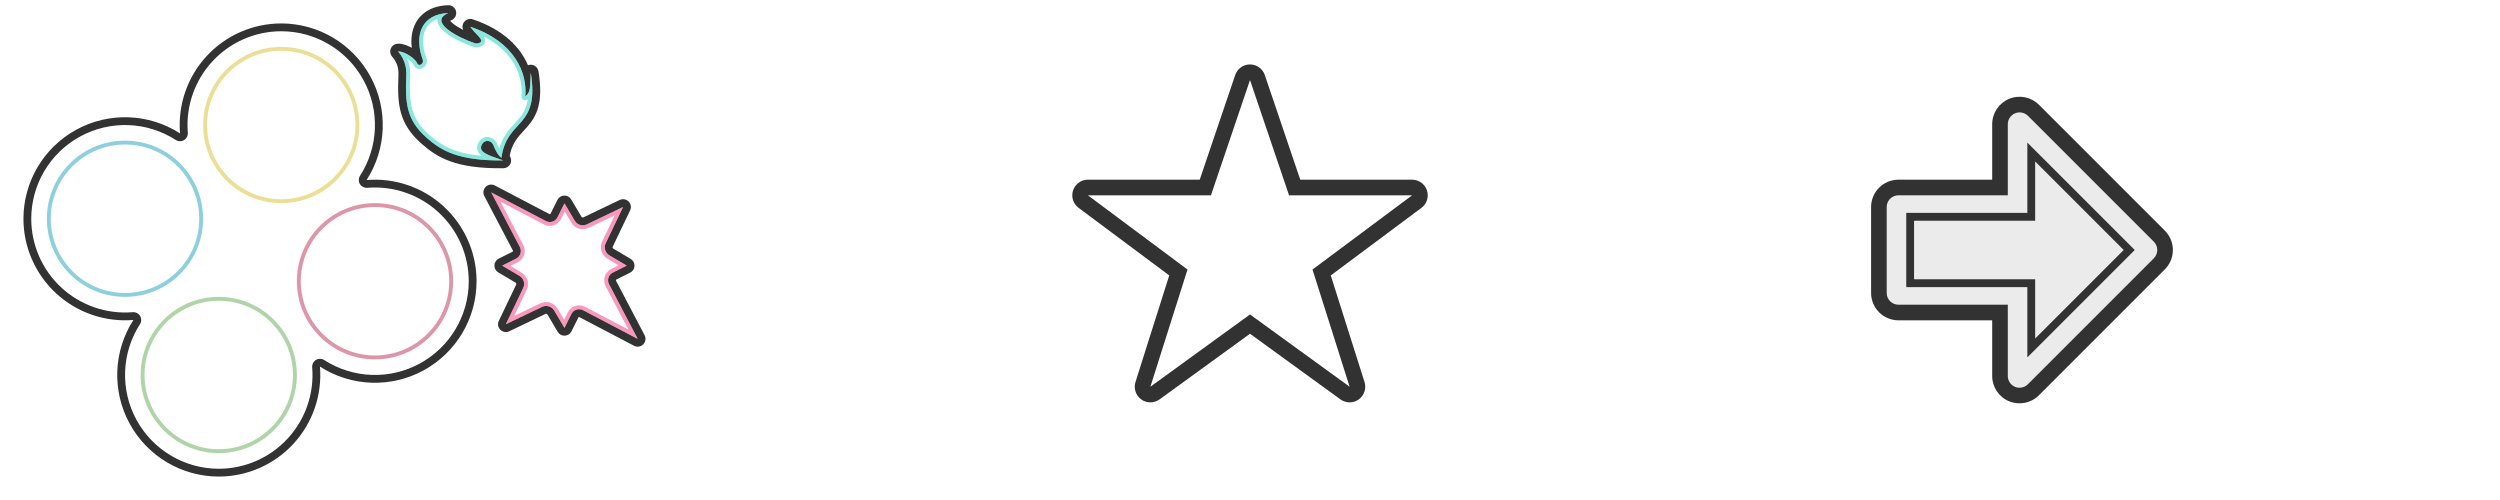
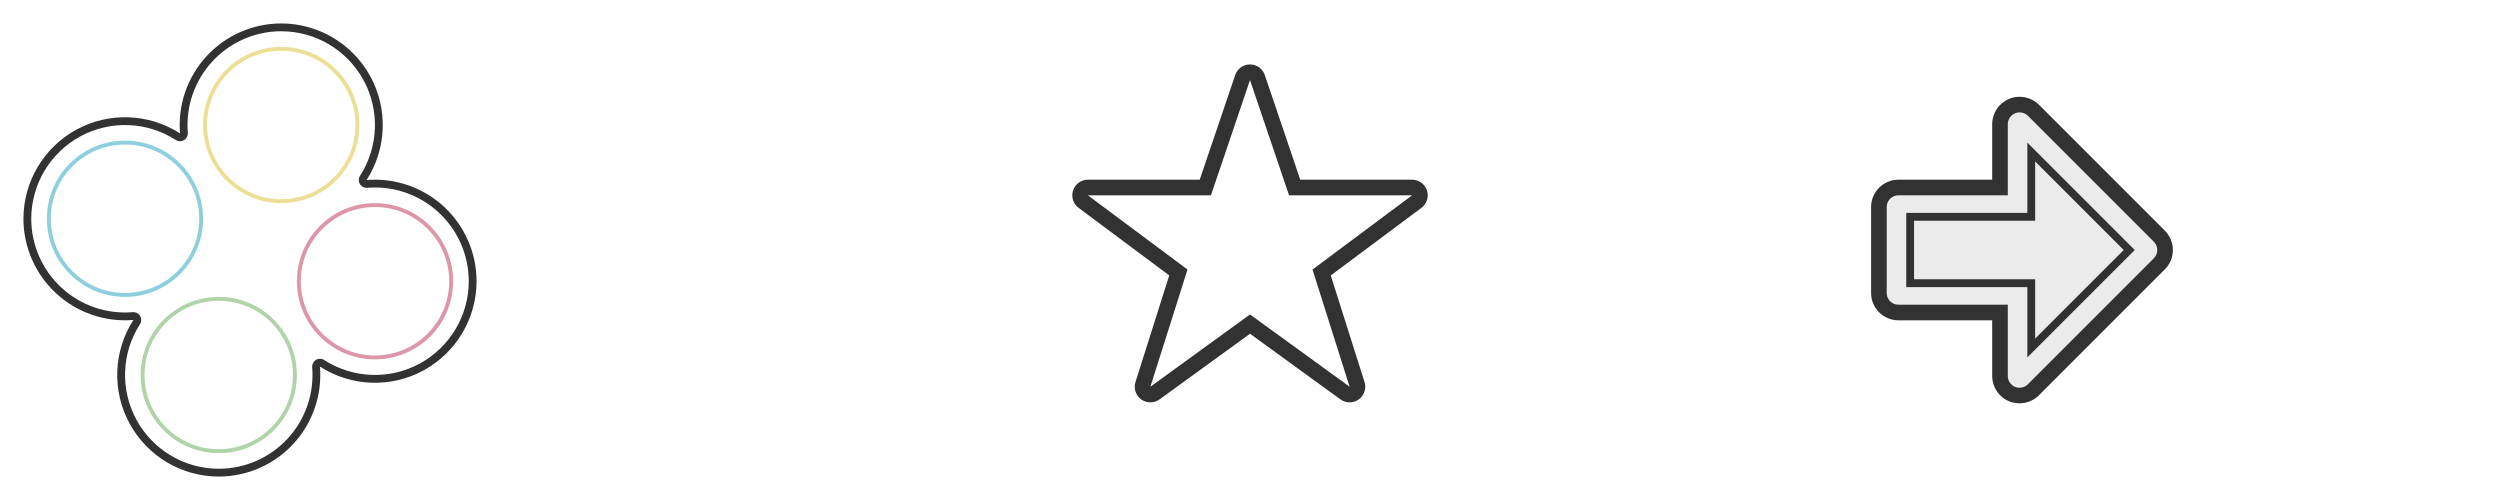
<svg xmlns="http://www.w3.org/2000/svg" xml:space="preserve" style="fill-rule:evenodd;clip-rule:evenodd;stroke-linejoin:round;stroke-miterlimit:2" width="1280px" height="256px" viewBox="0 0 1280 256">
  <path d="M647.58 38.43 665.73 92H723a8 8 0 0 1 4.78 14.42l-46.43 34.6 17.28 54.56a8 8 0 0 1-12.33 8.9l-46.3-33.6-46.3 33.6a8 8 0 0 1-12.33-8.9l17.28-54.57-46.43-34.6A8 8 0 0 1 557 92h57.26l18.16-53.57a8 8 0 0 1 15.16 0ZM640 41l-20 59h-63l51 38-19 60 51-37 51 37-19-60 51-38h-63l-20-59Z" style="fill:#323232" />
  <path d="M972 156a6 6 0 0 1-6-6v-44a6 6 0 0 1 6-6h56V63.59a6.04 6.04 0 0 1 10.32-4.27l64.44 64.44a6 6 0 0 1 0 8.48l-64.52 64.52a6 6 0 0 1-10.24-4.25V156h-56Z" style="fill:#ebebeb" />
  <path d="M972 164a14 14 0 0 1-14-14v-44a14 14 0 0 1 14-14h48V63.59a14.04 14.04 0 0 1 23.97-9.93l64.44 64.44a14 14 0 0 1 0 19.8l-64.51 64.51a14 14 0 0 1-23.9-9.9V164h-48Zm0-8h56v36.51a6 6 0 0 0 10.24 4.25l64.52-64.52a6 6 0 0 0 0-8.48l-64.44-64.44a6.05 6.05 0 0 0-10.32 4.27V100h-56a6 6 0 0 0-6 6v44a6 6 0 0 0 6 6Z" style="fill:#323232" />
  <path d="M976 147v-38h62V73l55 55-55 55v-36h-62Z" style="fill:#ebebeb" />
  <path d="M976 147v-38h62V73l55 55-55 55v-36h-62Zm4-4h62v30.34l45.34-45.34L1042 82.66V113h-62v30ZM92.17 68.3A52.02 52.02 0 0 1 144 12a52.02 52.02 0 0 1 43.7 80.17A52.02 52.02 0 0 1 244 144a52.02 52.02 0 0 1-80.18 43.7A52.02 52.02 0 0 1 112 244a52.02 52.02 0 0 1-43.7-80.18A52.02 52.02 0 0 1 12 112a52.02 52.02 0 0 1 80.17-43.7ZM90 71.66A48.02 48.02 0 0 0 16 112a48.02 48.02 0 0 0 51.97 47.84 4 4 0 0 1 3.69 6.16A48.02 48.02 0 0 0 112 240a48.02 48.02 0 0 0 47.84-51.97 4 4 0 0 1 6.16-3.69A48.02 48.02 0 0 0 240 144a48.02 48.02 0 0 0-51.97-47.84 4 4 0 0 1-3.69-6.16A48.02 48.02 0 0 0 144 16a48.02 48.02 0 0 0-47.84 51.97A4 4 0 0 1 90 71.66Z" style="fill:#323232" />
  <g opacity=".5">
    <path d="M64 72c22.08 0 40 17.92 40 40s-17.92 40-40 40-40-17.92-40-40 17.92-40 40-40Zm0 2c-20.97 0-38 17.03-38 38s17.03 38 38 38 38-17.03 38-38-17.03-38-38-38Z" style="fill:#1ea0bd" />
    <path d="M112 152c22.08 0 40 17.92 40 40s-17.92 40-40 40-40-17.92-40-40 17.92-40 40-40Zm0 2c-20.97 0-38 17.03-38 38s17.03 38 38 38 38-17.03 38-38-17.03-38-38-38Z" style="fill:#5fa94f" />
    <path d="M144 24c22.08 0 40 17.92 40 40s-17.92 40-40 40-40-17.92-40-40 17.92-40 40-40Zm0 2c-20.97 0-38 17.03-38 38s17.03 38 38 38 38-17.03 38-38-17.03-38-38-38Z" style="fill:#d9bf2c" />
    <path d="M192 104c22.08 0 40 17.92 40 40s-17.92 40-40 40-40-17.92-40-40 17.92-40 40-40Zm0 2c-20.97 0-38 17.03-38 38s17.03 38 38 38 38-17.03 38-38-17.03-38-38-38Z" style="fill:#bb2e4f" />
  </g>
-   <path d="m255.4 164.27 8.87-18.53a.8.8 0 0 0-.31-1.04l-8.87-5.26a4 4 0 0 1 .25-7.02l7.1-3.55a.4.4 0 0 0 .18-.57l-.06-.1-14.6-27.84a4 4 0 0 1 5.4-5.4l27.84 14.6.1.06a.4.4 0 0 0 .57-.18l3.55-7.1a4 4 0 0 1 7.02-.25l5.26 8.87a.8.8 0 0 0 1.04.31l18.53-8.88a4 4 0 0 1 5.34 5.34l-8.88 18.53a.8.8 0 0 0 .31 1.04l8.87 5.26a4 4 0 0 1-.25 7.02l-7.1 3.55a.4.4 0 0 0-.18.57l.06.1 14.6 27.84a4 4 0 0 1-5.4 5.4l-27.84-14.6a2.57 2.57 0 0 1-.1-.06.4.4 0 0 0-.57.18l-3.55 7.1a4 4 0 0 1-7.02.25l-5.26-8.87a.8.8 0 0 0-1.04-.31l-18.53 8.88a4 4 0 0 1-5.34-5.34ZM259 166l18.53-8.88a4.8 4.8 0 0 1 6.21 1.88l5.26 8.88 3.55-7.11a4.41 4.41 0 0 1 6.11-1.88l27.84 14.61-14.6-27.84a4.41 4.41 0 0 1 1.87-6.1l7.1-3.56-8.87-5.26a4.8 4.8 0 0 1-1.88-6.2L319 106l-18.53 8.88a4.8 4.8 0 0 1-6.21-1.88l-5.26-8.88-3.55 7.11a4.41 4.41 0 0 1-6.11 1.88L251.5 98.5l14.6 27.84a4.41 4.41 0 0 1-1.87 6.1l-7.1 3.56 8.87 5.26a4.8 4.8 0 0 1 1.88 6.2L259 166Z" style="fill:#323232" />
-   <path d="m259 166 8.88-18.53a4.8 4.8 0 0 0-1.88-6.21l-8.88-5.26 7.11-3.55a4.41 4.41 0 0 0 1.88-6.11L251.5 98.5l27.84 14.6a4.41 4.41 0 0 0 6.1-1.87l3.56-7.1 5.26 8.87a4.8 4.8 0 0 0 6.2 1.88L319 106l-8.88 18.53a4.8 4.8 0 0 0 1.88 6.21l8.88 5.26-7.11 3.55a4.41 4.41 0 0 0-1.88 6.11l14.61 27.84-27.84-14.6a4.41 4.41 0 0 0-6.1 1.87l-3.56 7.1-5.26-8.87a4.8 4.8 0 0 0-6.2-1.88L259 166Zm8.85-40.64a6.42 6.42 0 0 1-2.72 8.88l-3.83 1.9 5.71 3.4a6.8 6.8 0 0 1 2.67 8.8l-6.42 13.4 13.4-6.42a6.8 6.8 0 0 1 8.8 2.67l3.4 5.71 1.9-3.83a6.41 6.41 0 0 1 8.85-2.73l22.14 11.6-11.6-22.1a6.42 6.42 0 0 1 2.72-8.88l3.83-1.9-5.71-3.4a6.8 6.8 0 0 1-2.67-8.8l6.42-13.4-13.4 6.42a6.8 6.8 0 0 1-8.8-2.67l-3.4-5.71-1.9 3.83a6.41 6.41 0 0 1-8.85 2.73l-22.14-11.6 11.6 22.1Z" style="fill:#f7307b;fill-opacity:.5" />
-   <path d="M210.84 24.5c-.6-4.84.1-9.12 1.9-12.54 2.85-5.4 8.4-9 16.68-9.29a4 4 0 0 1 1.7 7.69c-.2.08-.43.2-.64.32a16.06 16.06 0 0 0 3.48 2.83c1 .63 2.08 1.23 3.18 1.79a4 4 0 0 1 4.94-5.4c15.71 5.24 24.29 14.29 28.23 23.5a4.01 4.01 0 0 1 5.39 3.1c2.65 16.42-1.08 22.93-5.6 28.28-3.37 4-7.64 7.04-9.15 15.04a4 4 0 0 1-3.22 6.32c-24.68.28-33.95-5.54-42.07-12.72-11.32-10.03-12.33-19.84-11.66-34.59.1-2.04.13-6.13-3.18-9.78a4 4 0 0 1 2.46-6.66c1.58-.2 4.05.3 6.5 1.54.36.18.71.37 1.06.57Zm18.72-17.83c-13.09.46-17.93 10.65-13.12 23.9.76 2.12-2.03 3.7-2.81 1.88-1.3-2.99-7.26-6.42-9.85-6.1 4.29 4.74 4.34 10.02 4.22 12.67-.6 13.36.05 22.32 10.31 31.4 7.59 6.72 16.31 11.98 39.38 11.72-7-2.53-13.53-4.03-10.78-8.44 1.63-2.62 4.86-1.54 5.62.47 1.06 2.79 2.84 5.98 4.22 6.56 2.78-20.34 19.7-14.56 15-43.59-.46 6.88.2 10.02-2.81 12.19 1.15-11.73-5.29-28.02-28.13-35.63 1.57 2.83 7.14 6.59 5.16 7.97a3.4 3.4 0 0 1-2.81.47c-7.9-2.58-24.45-10.88-13.6-15.47Z" style="fill:#323232" />
-   <path d="M229.56 6.67c-10.85 4.59 5.7 12.9 13.6 15.47.89.3 2.04.07 2.8-.47 1.99-1.38-3.58-5.14-5.15-7.97 22.84 7.61 29.28 23.9 28.13 35.63 3-2.17 2.35-5.31 2.81-12.19 4.7 29.03-12.22 23.25-15 43.6-1.38-.59-3.16-3.78-4.22-6.57-.76-2-4-3.09-5.62-.47-2.75 4.41 3.78 5.91 10.78 8.44-23.07.26-31.79-5-39.38-11.72-10.26-9.08-10.92-18.04-10.31-31.4.12-2.66.07-7.93-4.22-12.66 2.59-.33 8.55 3.1 9.84 6.1.8 1.81 3.58.23 2.82-1.88-4.81-13.26.03-23.45 13.12-23.9Zm26.07 69.52c1.61-5.93 4.54-9.36 7.47-12.57 2.35-2.58 4.71-4.98 6.13-8.8.44-1.18.78-2.48 1.01-3.97l-.13.1a2 2 0 0 1-3.16-1.82c.95-9.69-3.71-22.55-19.31-30.45l.1.16c.57.96.73 1.86.6 2.58a2.82 2.82 0 0 1-1.23 1.9 5.52 5.52 0 0 1-4.58.72c-5-1.64-13.28-5.52-16.65-9.37-1.46-1.66-2.08-3.39-1.84-4.98a10.7 10.7 0 0 0-5.98 5.07c-2.03 3.85-1.91 9.14.26 15.14a3.99 3.99 0 0 1-2.58 5.2c-1.53.46-3.15 0-3.95-1.85-.48-1.11-1.8-2.24-3.25-3.15a20.3 20.3 0 0 1 1.46 9c-.58 12.67-.09 21.21 9.64 29.82 5.98 5.3 12.7 9.6 27.09 10.85a7.3 7.3 0 0 1-.5-.38 5.08 5.08 0 0 1-1.9-3 5.2 5.2 0 0 1 .88-3.74c2.67-4.29 7.95-2.47 9.2.81.33.9.76 1.85 1.22 2.73Z" style="fill:#12d0c1;fill-opacity:.5" />
</svg>
